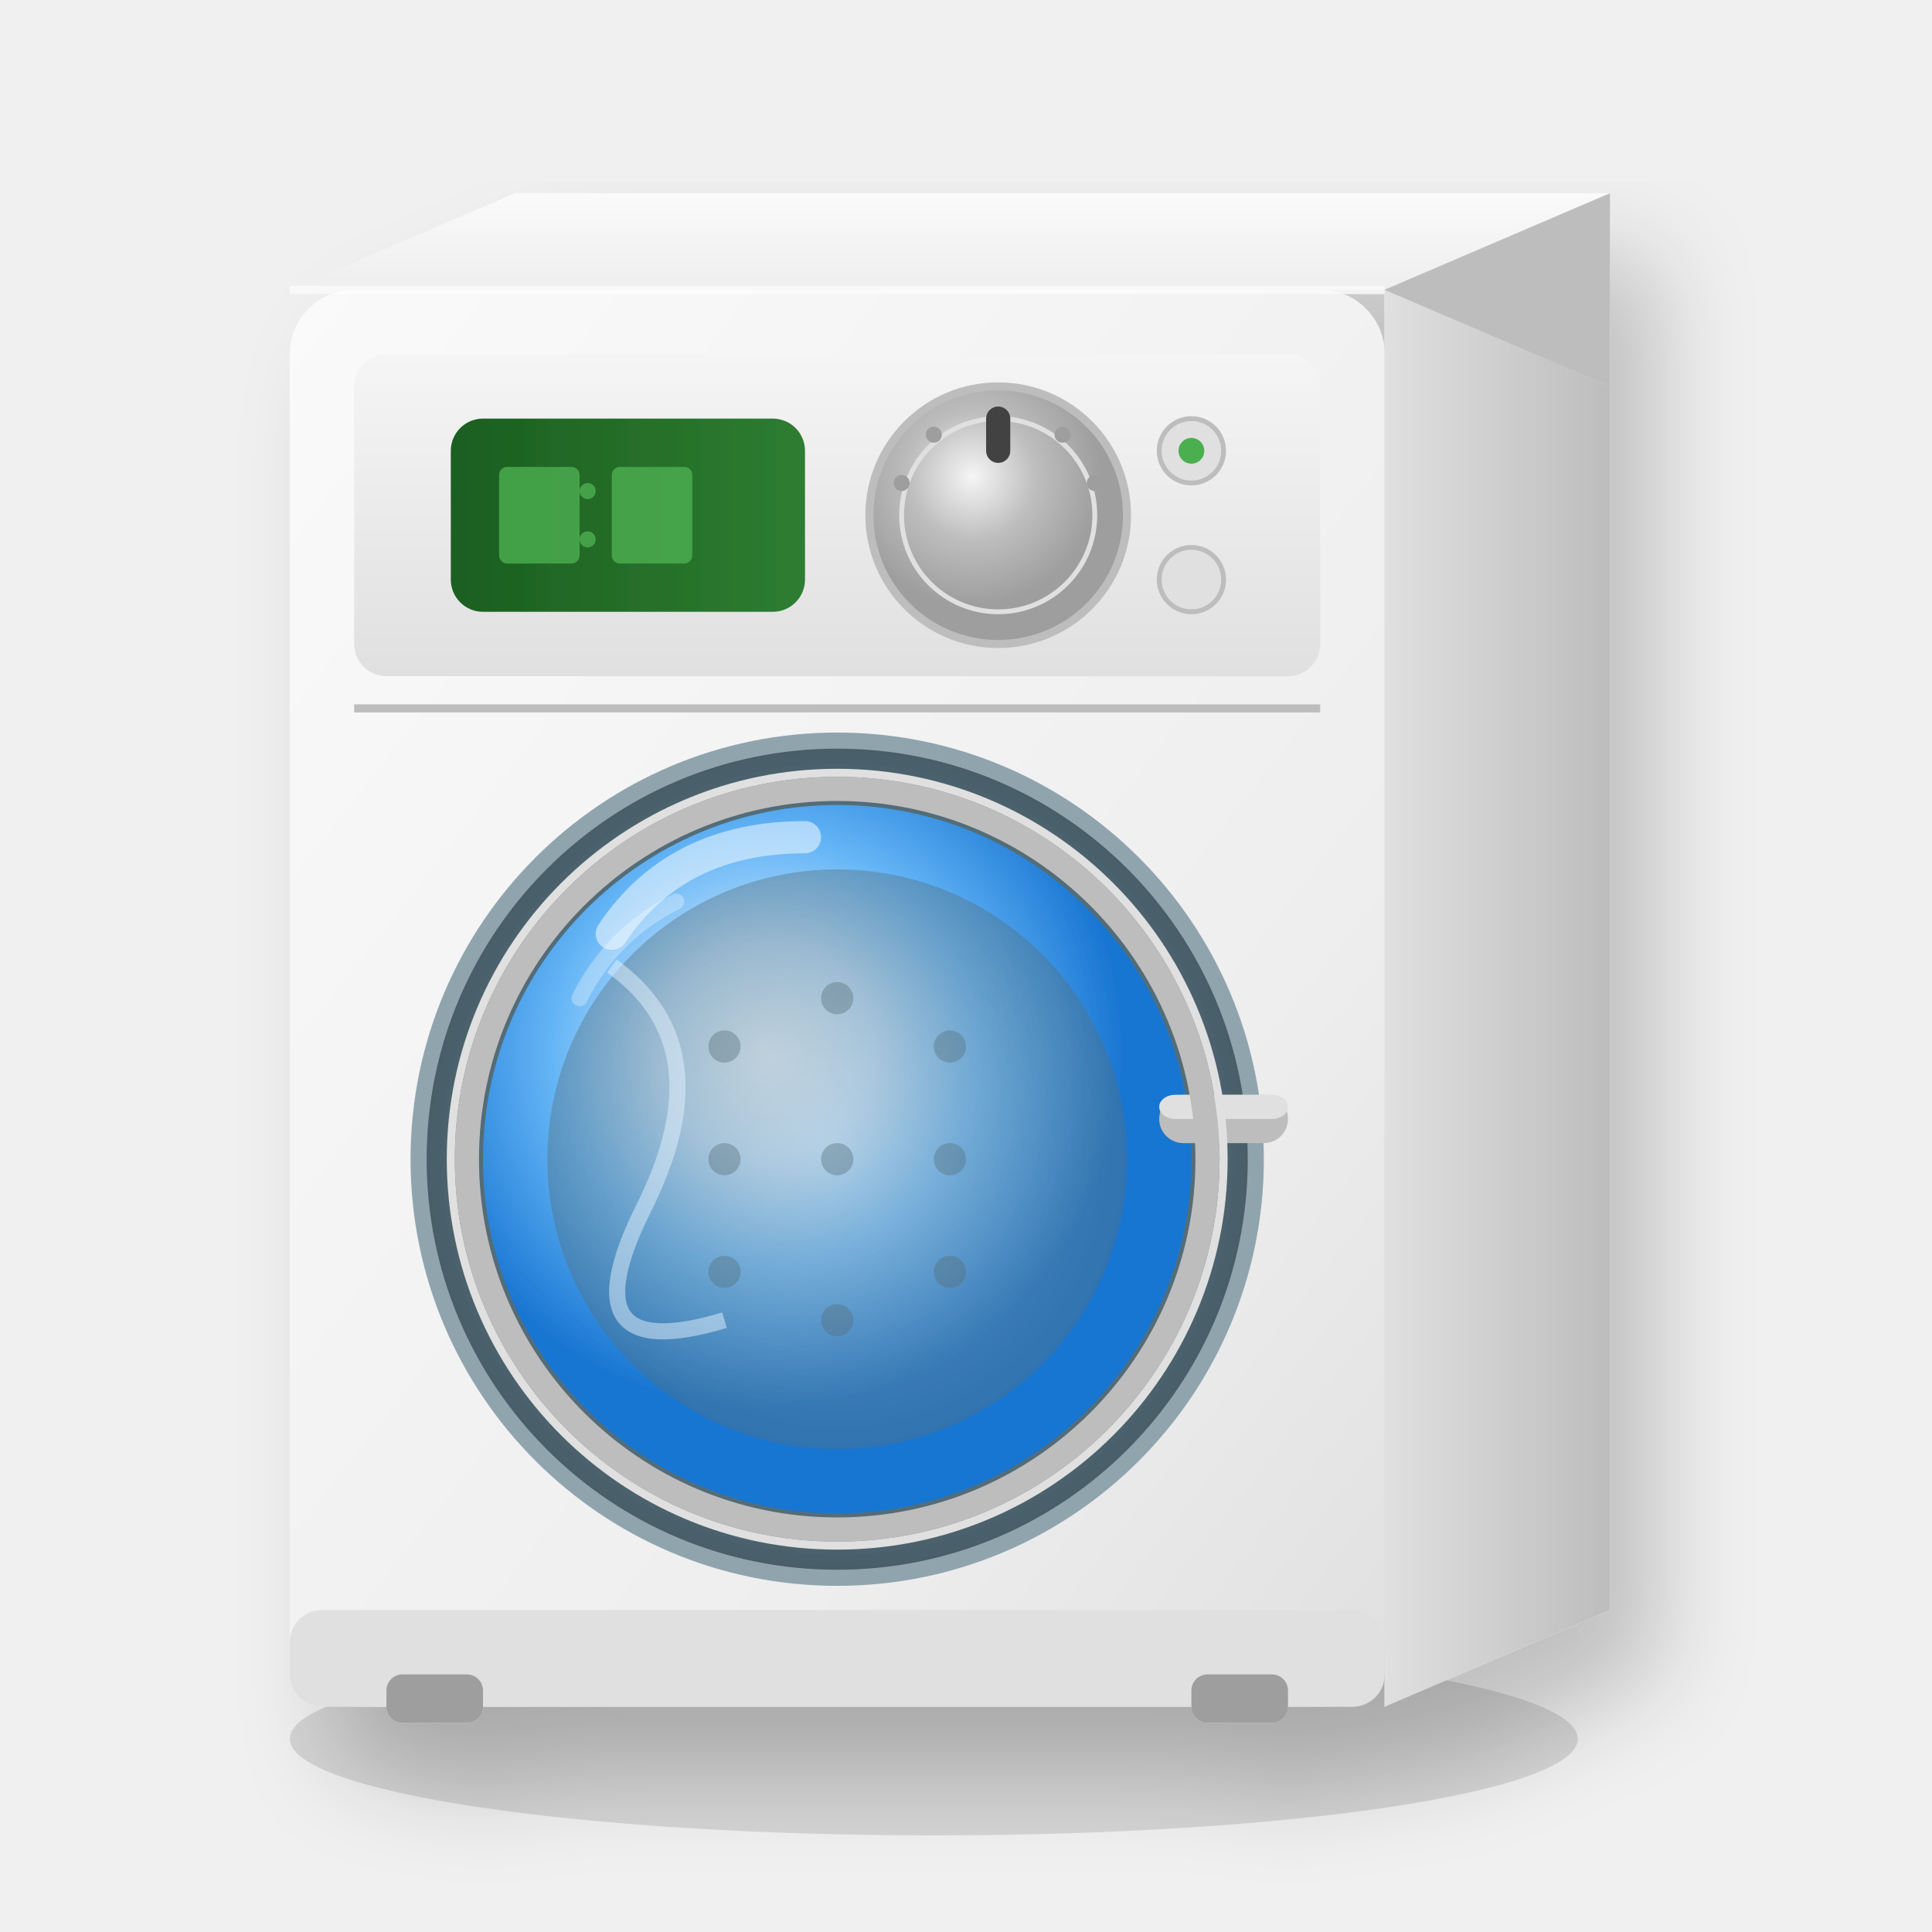
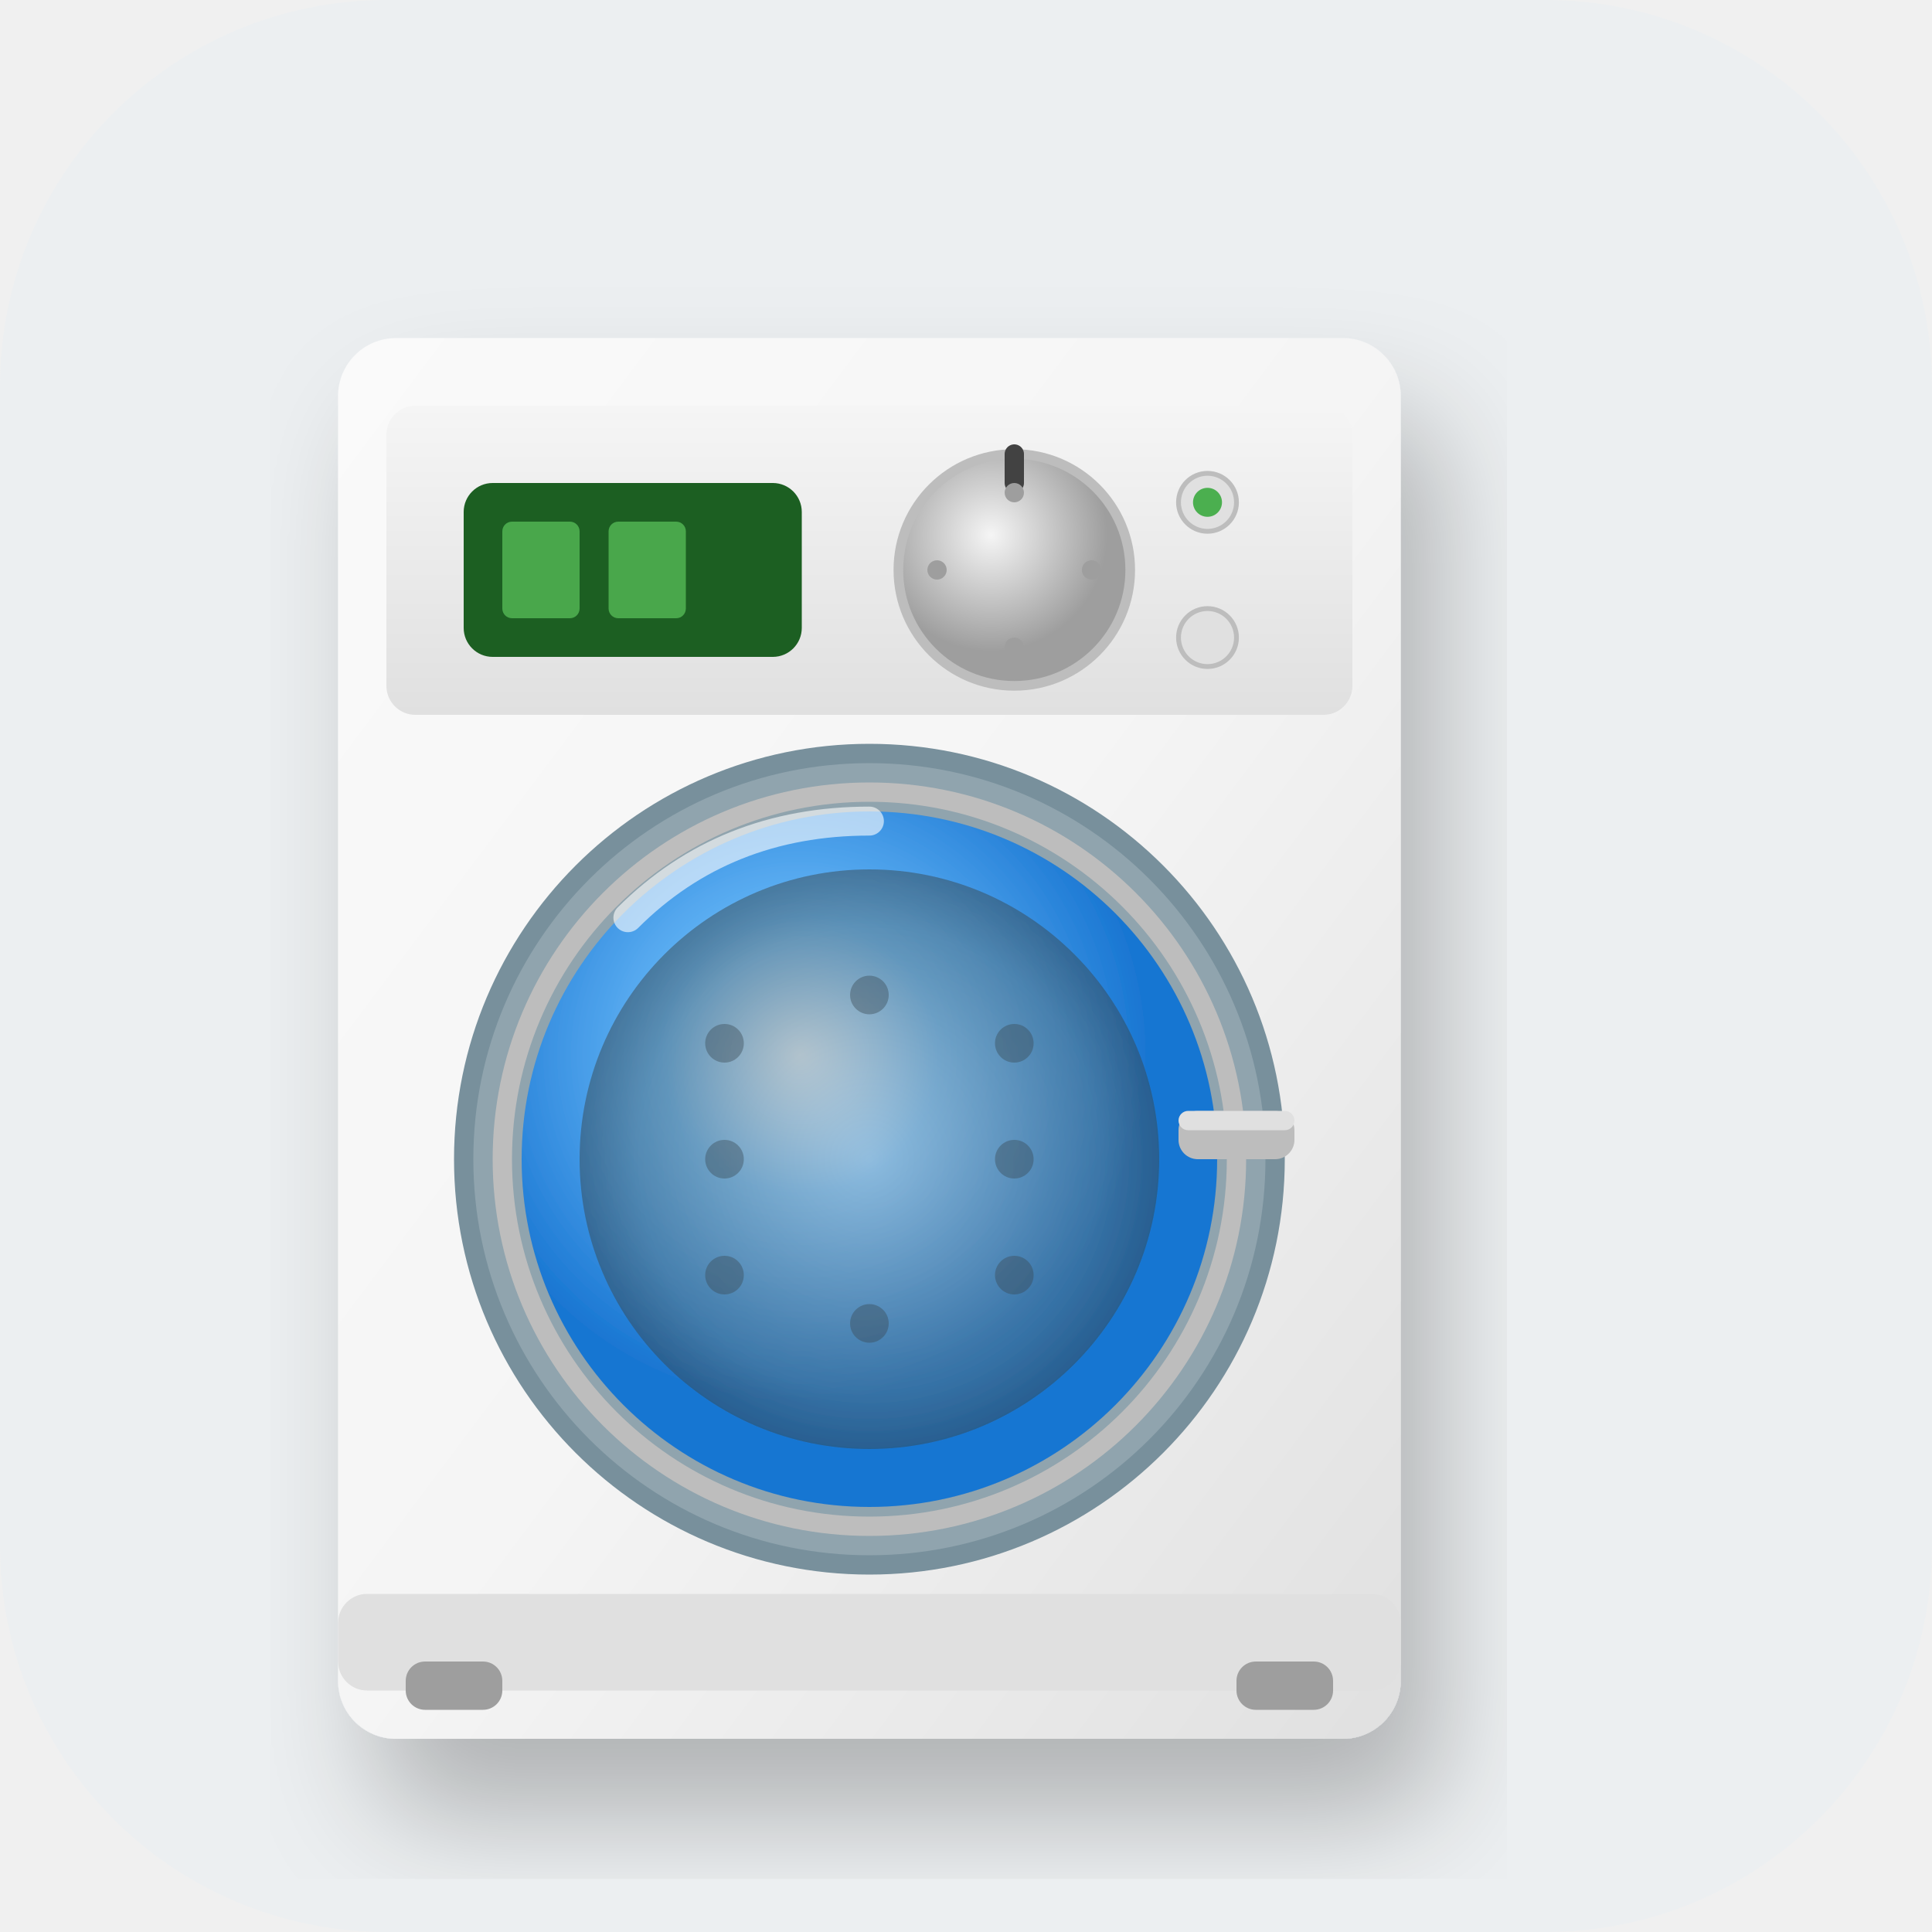
- <svg xmlns="http://www.w3.org/2000/svg" viewBox="0 0 120 120" width="120" height="120">
+ <svg xmlns="http://www.w3.org/2000/svg" viewBox="0 0 200 200" width="200" height="200">
  <defs>
-     <linearGradient id="washerBody" x1="0%" y1="0%" x2="100%" y2="100%">
+     <linearGradient id="washerBodyGrad" x1="0%" y1="0%" x2="100%" y2="100%">
      <stop offset="0%" stop-color="#FAFAFA" />
-       <stop offset="30%" stop-color="#F5F5F5" />
-       <stop offset="70%" stop-color="#EEEEEE" />
+       <stop offset="50%" stop-color="#F5F5F5" />
      <stop offset="100%" stop-color="#E0E0E0" />
    </linearGradient>
-     <linearGradient id="washerSide" x1="0%" y1="0%" x2="100%" y2="0%">
-       <stop offset="0%" stop-color="#E0E0E0" />
-       <stop offset="100%" stop-color="#BDBDBD" />
-     </linearGradient>
-     <linearGradient id="washerTop" x1="0%" y1="100%" x2="0%" y2="0%">
-       <stop offset="0%" stop-color="#EEEEEE" />
-       <stop offset="100%" stop-color="#FAFAFA" />
-     </linearGradient>
-     <radialGradient id="drumOuter" cx="50%" cy="50%" r="50%">
-       <stop offset="0%" stop-color="#90A4AE" />
-       <stop offset="70%" stop-color="#607D8B" />
-       <stop offset="100%" stop-color="#455A64" />
-     </radialGradient>
-     <radialGradient id="drumGlass" cx="40%" cy="35%" r="50%">
+     <radialGradient id="drumGlassGrad" cx="40%" cy="35%" r="50%">
      <stop offset="0%" stop-color="#E3F2FD" />
-       <stop offset="30%" stop-color="#BBDEFB" />
-       <stop offset="60%" stop-color="#64B5F6" />
+       <stop offset="40%" stop-color="#64B5F6" />
      <stop offset="100%" stop-color="#1976D2" />
    </radialGradient>
-     <radialGradient id="drumInner" cx="50%" cy="50%" r="50%">
+     <radialGradient id="drumInnerGrad" cx="50%" cy="50%" r="50%">
      <stop offset="0%" stop-color="#B0BEC5" />
-       <stop offset="60%" stop-color="#78909C" />
-       <stop offset="100%" stop-color="#546E7A" />
+       <stop offset="80%" stop-color="#546E7A" />
+       <stop offset="100%" stop-color="#37474F" />
    </radialGradient>
-     <linearGradient id="controlPanel" x1="0%" y1="100%" x2="0%" y2="0%">
+     <linearGradient id="controlPanelGrad" x1="0%" y1="100%" x2="0%" y2="0%">
      <stop offset="0%" stop-color="#E0E0E0" />
      <stop offset="100%" stop-color="#F5F5F5" />
    </linearGradient>
-     <radialGradient id="knob" cx="40%" cy="35%" r="50%">
+     <radialGradient id="knobGrad" cx="40%" cy="35%" r="50%">
      <stop offset="0%" stop-color="#F5F5F5" />
-       <stop offset="50%" stop-color="#BDBDBD" />
      <stop offset="100%" stop-color="#9E9E9E" />
    </radialGradient>
-     <linearGradient id="displayScreen" x1="0%" y1="0%" x2="100%" y2="0%">
-       <stop offset="0%" stop-color="#1B5E20" />
-       <stop offset="100%" stop-color="#2E7D32" />
-     </linearGradient>
-     <filter id="appShadow" x="-10%" y="-5%" width="125%" height="120%">
-       <feDropShadow dx="3" dy="4" stdDeviation="3" flood-color="#000" flood-opacity="0.2" />
-     </filter>
-     <filter id="innerShadow">
-       <feGaussianBlur in="SourceAlpha" stdDeviation="2" result="blur" />
-       <feOffset dx="1" dy="1" />
-       <feComponentTransfer>
-         <feFuncA type="linear" slope="0.3" />
-       </feComponentTransfer>
-       <feComposite in2="SourceGraphic" operator="arithmetic" k1="0" k2="1" k3="1" k4="0" />
+     <filter id="applianceShadow">
+       <feDropShadow dx="4" dy="8" stdDeviation="6" flood-color="#000" flood-opacity="0.25" />
    </filter>
  </defs>
-   <ellipse cx="58" cy="108" rx="40" ry="6" fill="#000" opacity="0.12" />
-   <g filter="url(#appShadow)">
-     <rect x="18" y="18" width="68" height="88" rx="4" fill="url(#washerBody)" />
-     <path d="M86,18 L100,24 L100,100 L86,106Z" fill="url(#washerSide)" />
-     <path d="M18,18 L32,12 L100,12 L86,18Z" fill="url(#washerTop)" />
-     <path d="M100,12 L100,24 L86,18Z" fill="#BDBDBD" />
-     <line x1="18" y1="18" x2="86" y2="18" stroke="#FFF" stroke-width="0.5" opacity="0.6" />
-     <rect x="22" y="22" width="60" height="20" rx="2" fill="url(#controlPanel)" />
-     <rect x="28" y="26" width="22" height="12" rx="2" fill="url(#displayScreen)" />
-     <rect x="31" y="29" width="5" height="6" rx="0.5" fill="#4CAF50" opacity="0.8" />
-     <rect x="38" y="29" width="5" height="6" rx="0.5" fill="#4CAF50" opacity="0.8" />
-     <circle cx="36.5" cy="30.5" r="0.5" fill="#4CAF50" opacity="0.8" />
-     <circle cx="36.5" cy="33.5" r="0.5" fill="#4CAF50" opacity="0.8" />
-     <circle cx="62" cy="32" r="8" fill="url(#knob)" stroke="#BDBDBD" stroke-width="0.5" />
-     <circle cx="62" cy="32" r="6" fill="none" stroke="#E0E0E0" stroke-width="0.3" />
-     <line x1="62" y1="26" x2="62" y2="28" stroke="#424242" stroke-width="1.5" stroke-linecap="round" />
-     <circle cx="56" cy="30" r="0.5" fill="#9E9E9E" />
-     <circle cx="58" cy="27" r="0.5" fill="#9E9E9E" />
-     <circle cx="66" cy="27" r="0.5" fill="#9E9E9E" />
-     <circle cx="68" cy="30" r="0.5" fill="#9E9E9E" />
-     <circle cx="74" cy="28" r="2" fill="#E0E0E0" stroke="#BDBDBD" stroke-width="0.3" />
-     <circle cx="74" cy="36" r="2" fill="#E0E0E0" stroke="#BDBDBD" stroke-width="0.3" />
-     <circle cx="74" cy="28" r="0.8" fill="#4CAF50" />
-     <line x1="22" y1="44" x2="82" y2="44" stroke="#BDBDBD" stroke-width="0.5" />
-     <circle cx="52" cy="72" r="26" fill="url(#drumOuter)" stroke="#90A4AE" stroke-width="1" />
-     <circle cx="52" cy="72" r="22" fill="url(#drumGlass)" />
-     <circle cx="52" cy="72" r="18" fill="url(#drumInner)" opacity="0.4" />
-     <path d="M38,60 Q45,65 40,75 Q35,85 45,82" fill="none" stroke="#E3F2FD" stroke-width="1" opacity="0.5" />
-     <path d="M38,58 Q42,52 50,52" fill="none" stroke="#FFF" stroke-width="2" stroke-linecap="round" opacity="0.5" />
-     <path d="M36,62 Q38,58 42,56" fill="none" stroke="#FFF" stroke-width="1" stroke-linecap="round" opacity="0.3" />
-     <circle cx="45" cy="65" r="1" fill="#546E7A" opacity="0.4" />
-     <circle cx="52" cy="62" r="1" fill="#546E7A" opacity="0.4" />
-     <circle cx="59" cy="65" r="1" fill="#546E7A" opacity="0.4" />
-     <circle cx="45" cy="72" r="1" fill="#546E7A" opacity="0.4" />
-     <circle cx="59" cy="72" r="1" fill="#546E7A" opacity="0.4" />
-     <circle cx="45" cy="79" r="1" fill="#546E7A" opacity="0.4" />
-     <circle cx="52" cy="82" r="1" fill="#546E7A" opacity="0.4" />
-     <circle cx="59" cy="79" r="1" fill="#546E7A" opacity="0.4" />
-     <circle cx="52" cy="72" r="1" fill="#546E7A" opacity="0.4" />
-     <rect x="72" y="68" width="8" height="3" rx="1.5" fill="#BDBDBD" />
-     <rect x="72" y="68" width="8" height="1.5" rx="1" fill="#E0E0E0" />
-     <circle cx="52" cy="72" r="23" fill="none" stroke="#BDBDBD" stroke-width="1.5" />
-     <circle cx="52" cy="72" r="24" fill="none" stroke="#E0E0E0" stroke-width="0.5" />
-     <rect x="18" y="100" width="68" height="6" rx="2" fill="#E0E0E0" />
-     <rect x="24" y="104" width="6" height="3" rx="1" fill="#9E9E9E" />
-     <rect x="74" y="104" width="6" height="3" rx="1" fill="#9E9E9E" />
+   <rect width="200" height="200" rx="40" fill="#ECEFF1" />
+   <g filter="url(#applianceShadow)">
+     <rect x="35" y="35" width="110" height="145" rx="6" fill="url(#washerBodyGrad)" />
+     <rect x="40" y="42" width="100" height="32" rx="3" fill="url(#controlPanelGrad)" />
+     <rect x="48" y="50" width="35" height="18" rx="3" fill="#1B5E20" />
+     <rect x="52" y="54" width="8" height="10" rx="1" fill="#4CAF50" opacity="0.9">
+       <animate attributeName="opacity" values="0.9;1;0.9" dur="2s" repeatCount="indefinite" />
+     </rect>
+     <rect x="63" y="54" width="8" height="10" rx="1" fill="#4CAF50" opacity="0.9">
+       <animate attributeName="opacity" values="0.9;1;0.9" dur="2s" repeatCount="indefinite" begin="0.3s" />
+     </rect>
+     <g transform="translate(105, 59)">
+       <circle r="12" fill="url(#knobGrad)" stroke="#BDBDBD" stroke-width="1" />
+       <line y1="-12" y2="-9" stroke="#424242" stroke-width="2" stroke-linecap="round">
+         <animateTransform attributeName="transform" type="rotate" from="0" to="360" dur="4s" repeatCount="indefinite" />
+       </line>
+       <circle cx="-8" cy="0" r="1" fill="#9E9E9E" />
+       <circle cx="0" cy="-8" r="1" fill="#9E9E9E" />
+       <circle cx="8" cy="0" r="1" fill="#9E9E9E" />
+       <circle cx="0" cy="8" r="1" fill="#9E9E9E" />
+     </g>
+     <circle cx="125" cy="52" r="3" fill="#E0E0E0" stroke="#BDBDBD" stroke-width="0.5" />
+     <circle cx="125" cy="66" r="3" fill="#E0E0E0" stroke="#BDBDBD" stroke-width="0.5" />
+     <circle cx="125" cy="52" r="1.5" fill="#4CAF50" />
+     <circle cx="90" cy="120" r="42" fill="#90A4AE" stroke="#78909C" stroke-width="2" />
+     <circle cx="90" cy="120" r="36" fill="url(#drumGlassGrad)" />
+     <g>
+       <circle cx="90" cy="120" r="30" fill="url(#drumInnerGrad)" opacity="0.5" />
+       <g opacity="0.4">
+         <animateTransform attributeName="transform" type="rotate" from="0 90 120" to="360 90 120" dur="3s" repeatCount="indefinite" />
+         <circle cx="75" cy="108" r="2" fill="#37474F" />
+         <circle cx="90" cy="103" r="2" fill="#37474F" />
+         <circle cx="105" cy="108" r="2" fill="#37474F" />
+         <circle cx="75" cy="120" r="2" fill="#37474F" />
+         <circle cx="105" cy="120" r="2" fill="#37474F" />
+         <circle cx="75" cy="132" r="2" fill="#37474F" />
+         <circle cx="90" cy="137" r="2" fill="#37474F" />
+         <circle cx="105" cy="132" r="2" fill="#37474F" />
+       </g>
+     </g>
+     <path d="M65,95 Q75,85 90,85" fill="none" stroke="#FFF" stroke-width="3" stroke-linecap="round" opacity="0.6" />
+     <circle cx="90" cy="120" r="38" fill="none" stroke="#BDBDBD" stroke-width="2" />
+     <rect x="122" y="115" width="12" height="5" rx="2" fill="#BDBDBD" />
+     <rect x="122" y="115" width="12" height="2" rx="1" fill="#E0E0E0" />
+     <rect x="35" y="165" width="110" height="10" rx="3" fill="#E0E0E0" />
+     <rect x="42" y="172" width="10" height="5" rx="2" fill="#9E9E9E" />
+     <rect x="128" y="172" width="10" height="5" rx="2" fill="#9E9E9E" />
  </g>
</svg>
